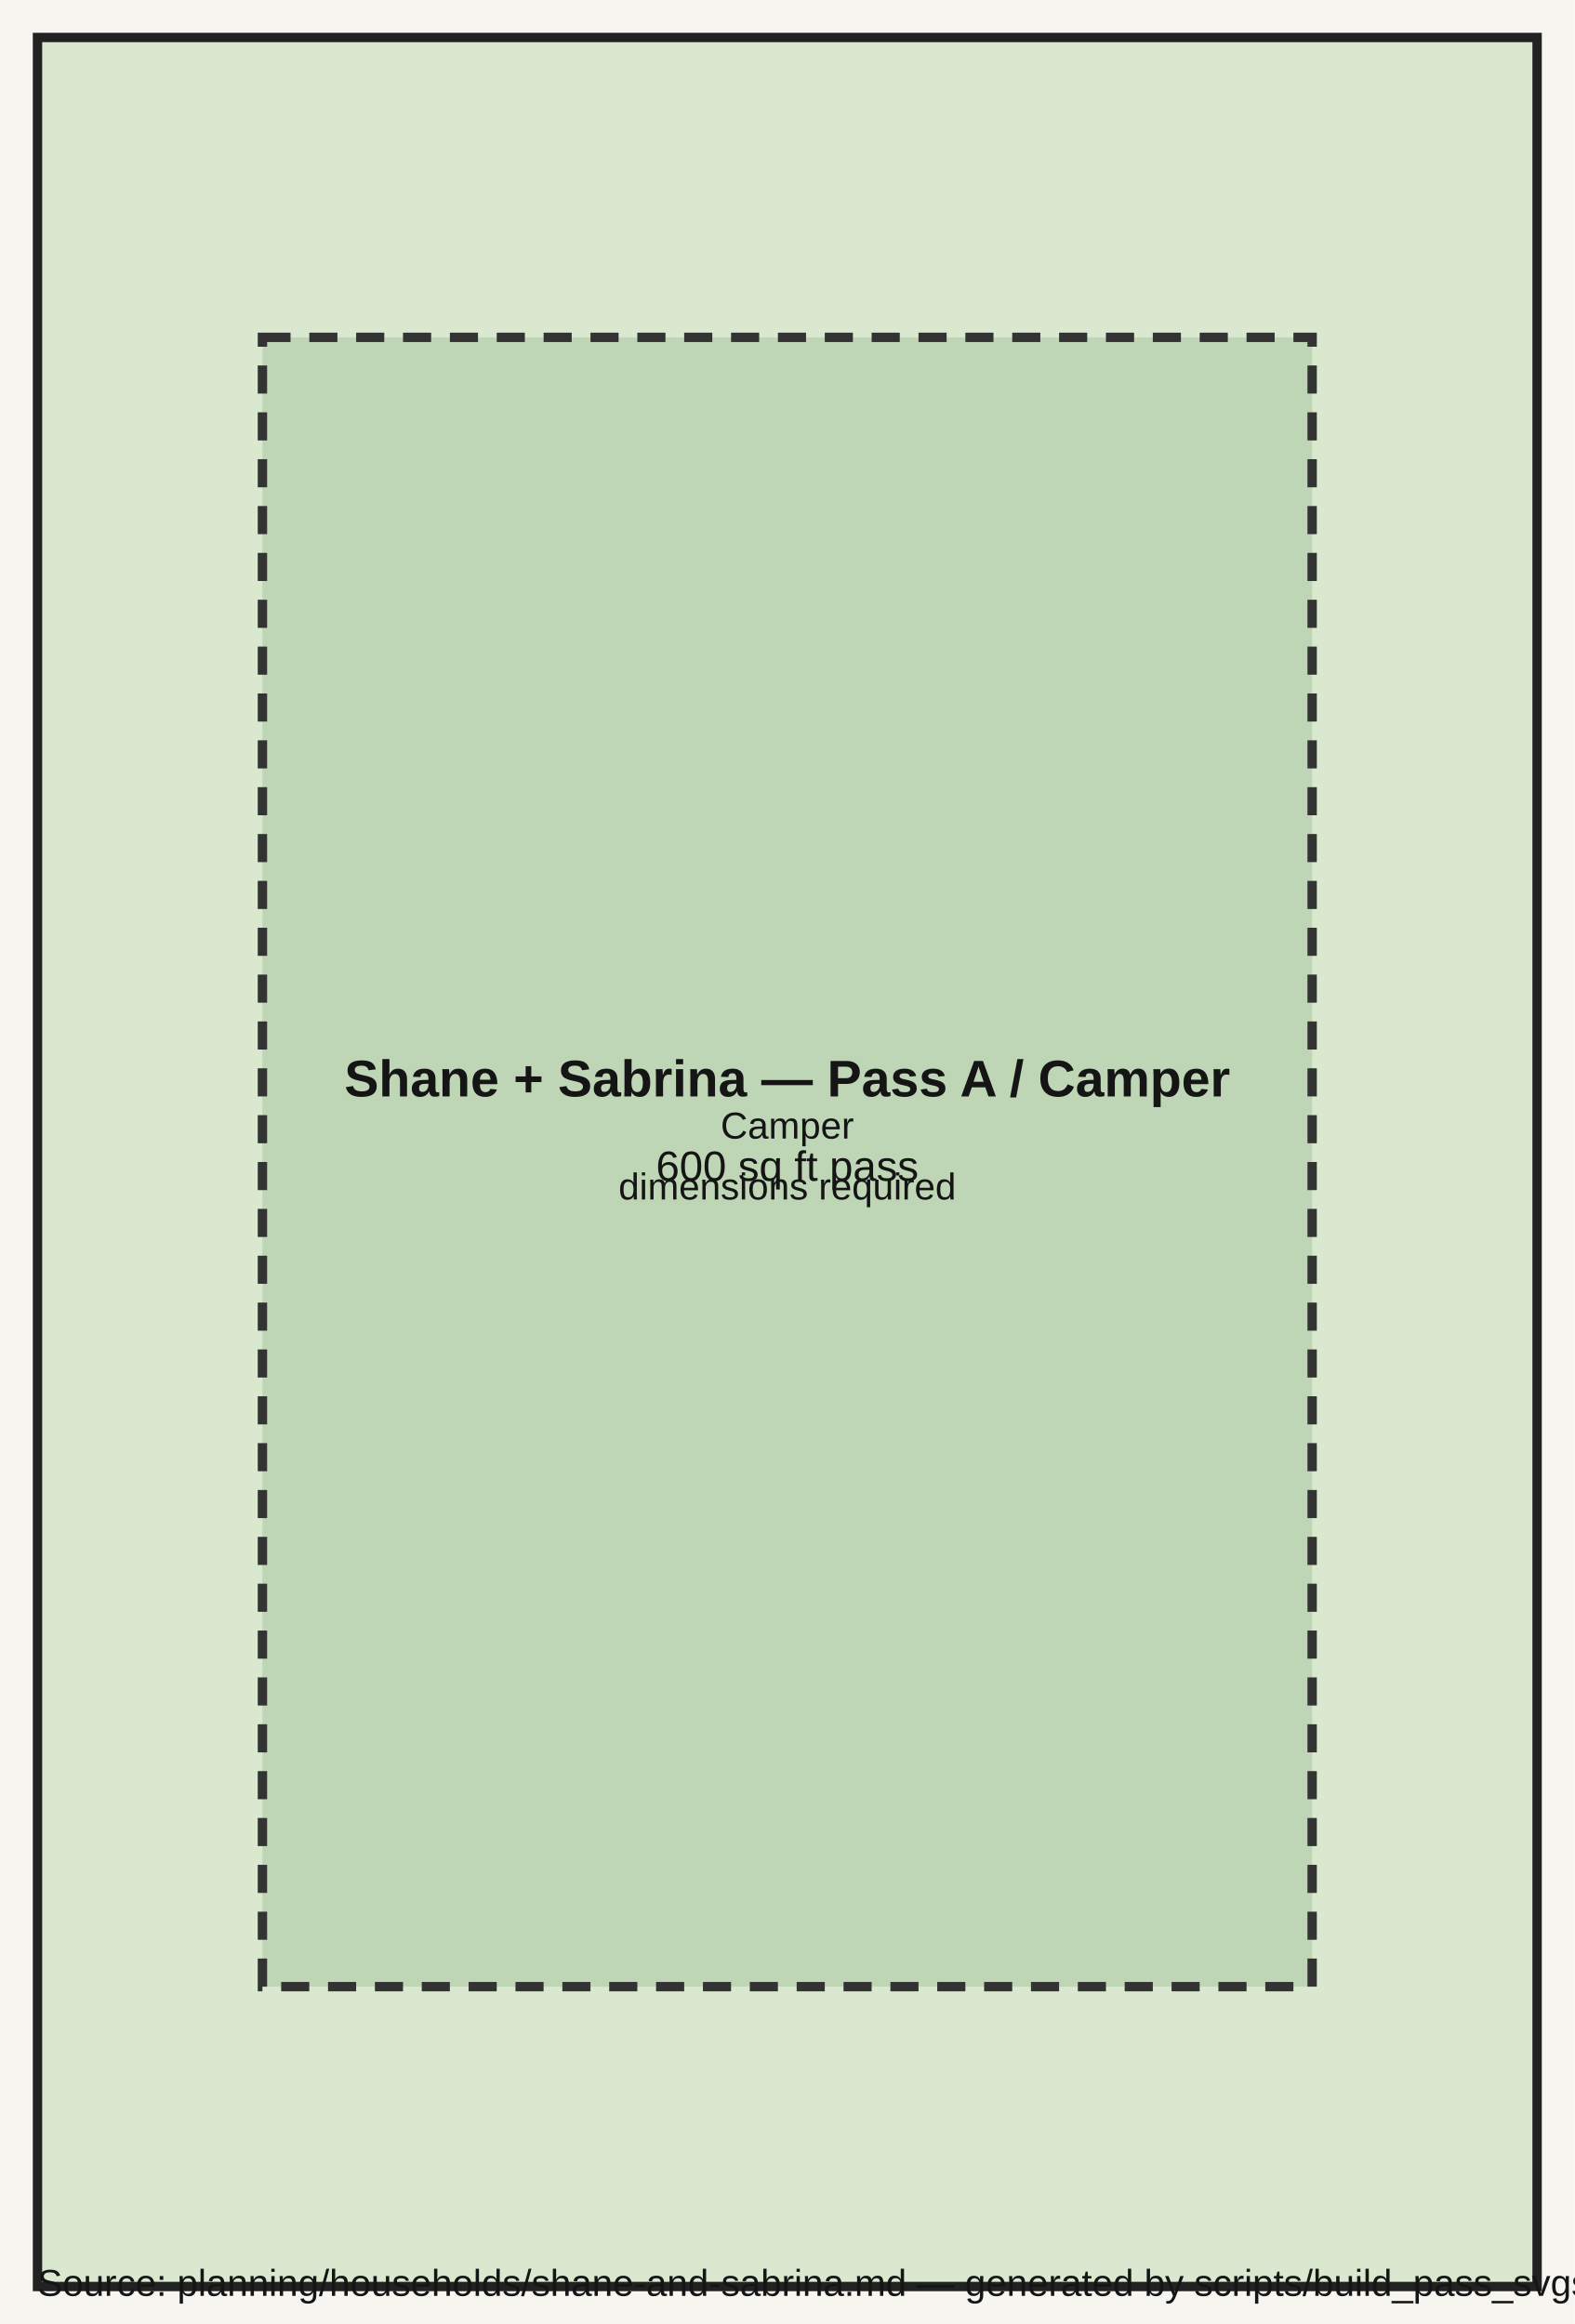
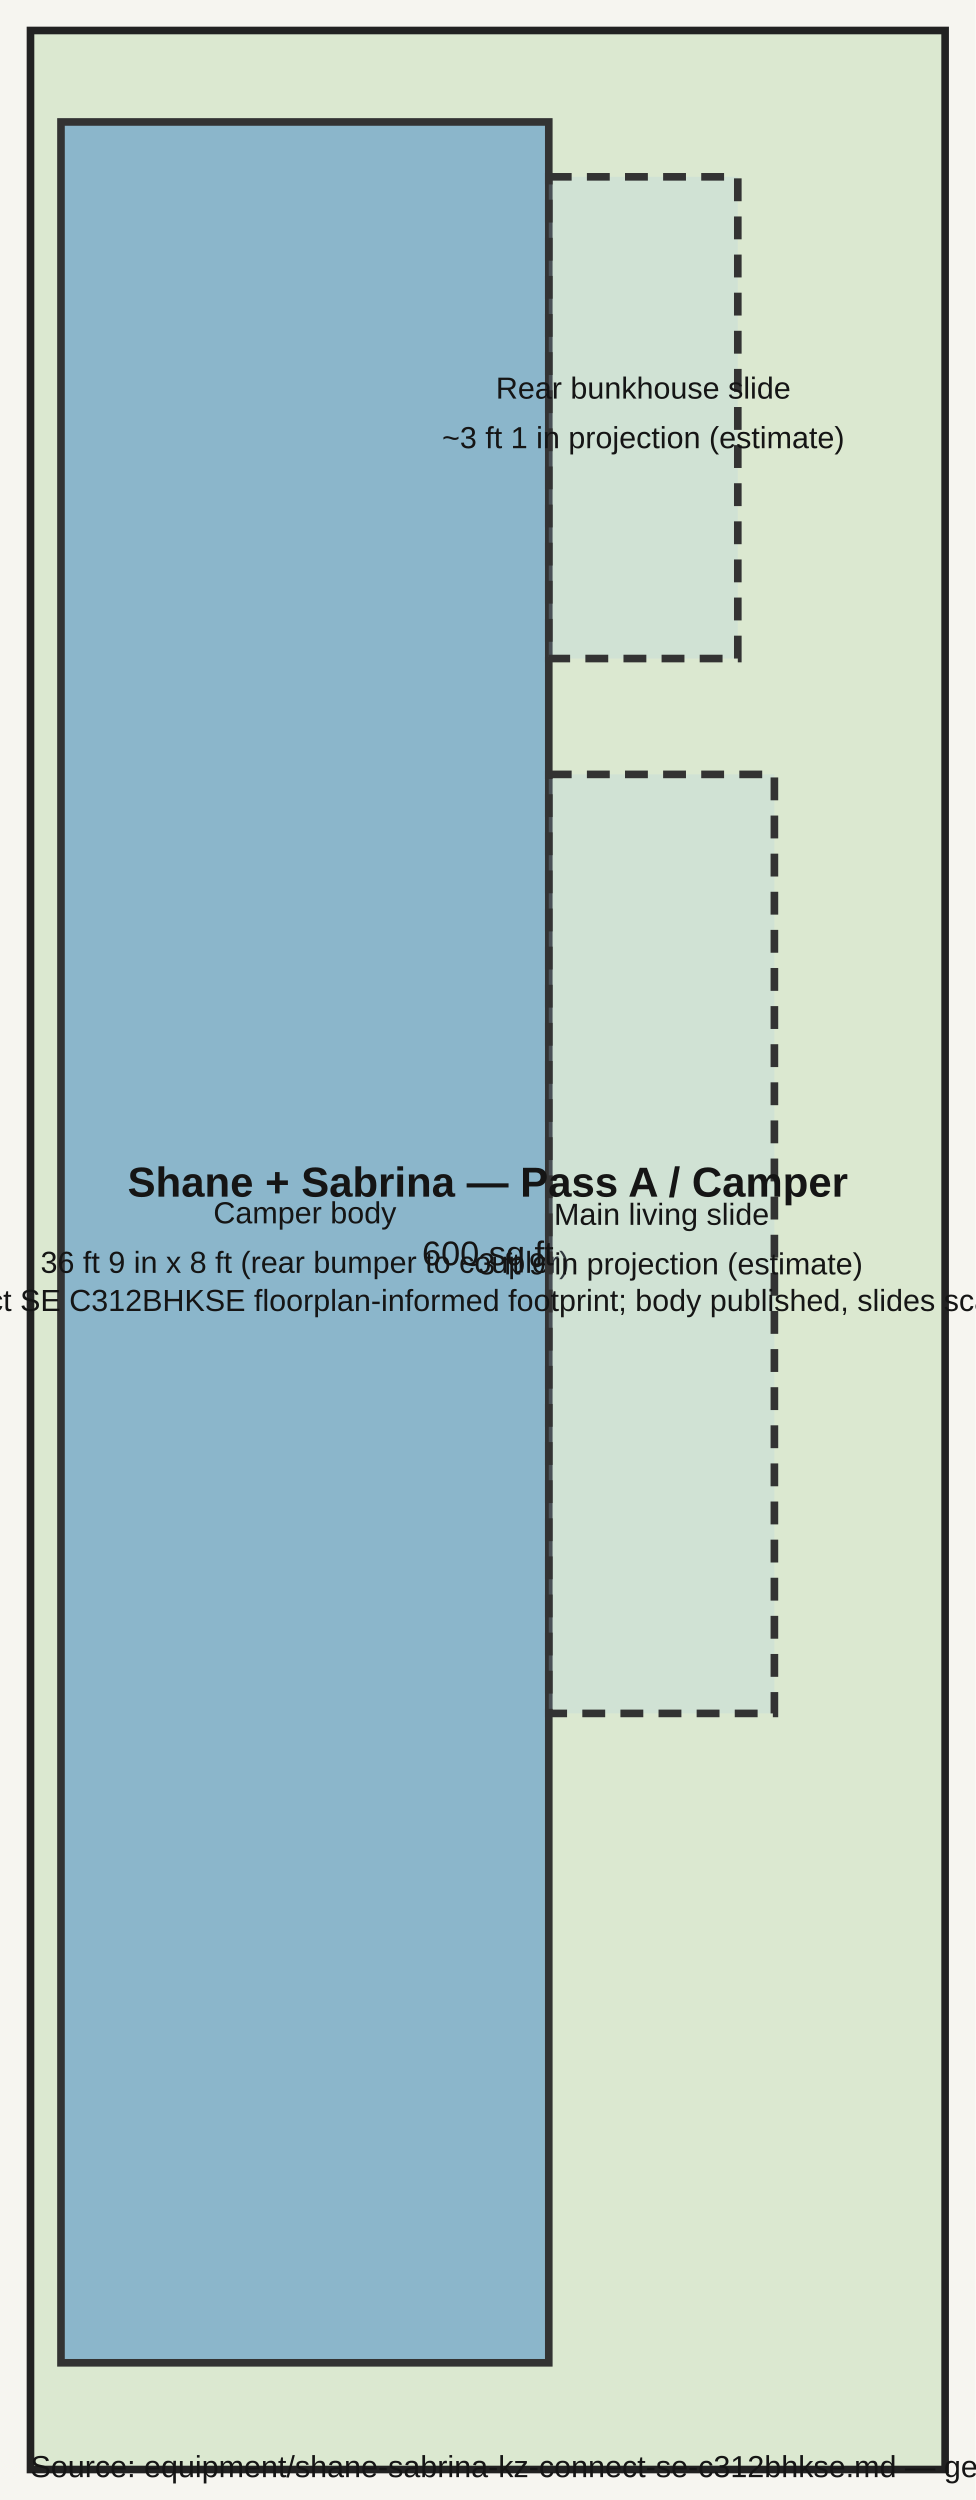
- <svg xmlns="http://www.w3.org/2000/svg" width="336" height="496" viewBox="0 0 336 496" role="img" aria-labelledby="title desc">
+ <svg xmlns="http://www.w3.org/2000/svg" width="256" height="656" viewBox="0 0 256 656" role="img" aria-labelledby="title desc">
  <defs>
    <style>
text{font-family:Arial,Helvetica,sans-serif;fill:#151515}
.title{font-size:15px;font-weight:700}.sub{font-size:9px}
.label{font-size:11px;font-weight:700}.small{font-size:9px}.tiny{font-size:8px}
.pass{stroke:#222;stroke-width:2;fill-opacity:.28}
.eq{stroke-width:2;fill-opacity:.5;stroke:#333}
.placeholder{stroke-width:2;stroke-dasharray:6 4;fill-opacity:.2;stroke:#333}
.clearance{fill:none;stroke:#555;stroke-width:2;stroke-dasharray:5 4}
</style>
  </defs>
-   <rect width="336" height="496" fill="#f6f5f0" />
-   <polygon points="8.0,8.0 328.0,8.0 328.0,488.0 8.0,488.0" class="pass" fill="#93c47d" />
-   <polygon points="56.0,72.0 280.0,72.0 280.0,424.0 56.0,424.0" class="placeholder" fill="#4d8c4d" />
-   <text x="168.0" y="243.0" text-anchor="middle" class="tiny">Camper</text>
-   <text x="168.0" y="256.0" text-anchor="middle" class="tiny">dimensions required</text>
-   <text x="168.0" y="234.0" text-anchor="middle" class="label">Shane + Sabrina — Pass A / Camper</text>
-   <text x="168.0" y="252.0" text-anchor="middle" class="small">600 sq ft pass</text>
-   <text x="8.0" y="490" class="tiny">Source: planning/households/shane-and-sabrina.md — generated by scripts/build_pass_svgs.py</text>
+   <rect width="256" height="656" fill="#f6f5f0" />
+   <polygon points="8.0,8.0 248.0,8.0 248.0,648.0 8.0,648.0" class="pass" fill="#93c47d" />
+   <polygon points="16.0,32.0 144.0,32.0 144.0,620.0 16.0,620.0" class="eq" fill="#3d85c6" />
+   <text x="80.0" y="321.0" text-anchor="middle" class="tiny">Camper body</text>
+   <text x="80.0" y="334.0" text-anchor="middle" class="tiny">36 ft 9 in x 8 ft (rear bumper to coupler)</text>
+   <polygon points="144.0,46.4 193.6,46.4 193.6,172.8 144.0,172.8" class="placeholder" fill="#a9c9e8" />
+   <text x="168.8" y="104.6" text-anchor="middle" class="tiny">Rear bunkhouse slide</text>
+   <text x="168.8" y="117.6" text-anchor="middle" class="tiny">~3 ft 1 in projection (estimate)</text>
+   <polygon points="144.0,203.2 203.2,203.2 203.2,449.6 144.0,449.6" class="placeholder" fill="#a9c9e8" />
+   <text x="173.6" y="321.4" text-anchor="middle" class="tiny">Main living slide</text>
+   <text x="173.6" y="334.4" text-anchor="middle" class="tiny">~3 ft 9 in projection (estimate)</text>
+   <text x="128.0" y="314.0" text-anchor="middle" class="label">Shane + Sabrina — Pass A / Camper</text>
+   <text x="128.0" y="332.0" text-anchor="middle" class="small">600 sq ft</text>
+   <text x="128.0" y="344.0" text-anchor="middle" class="tiny">KZ Connect SE C312BHKSE floorplan-informed footprint; body published, slides scale-derived</text>
+   <text x="8.0" y="650" class="tiny">Source: equipment/shane-sabrina-kz-connect-se-c312bhkse.md — generated by scripts/build_pass_svgs.py</text>
</svg>
